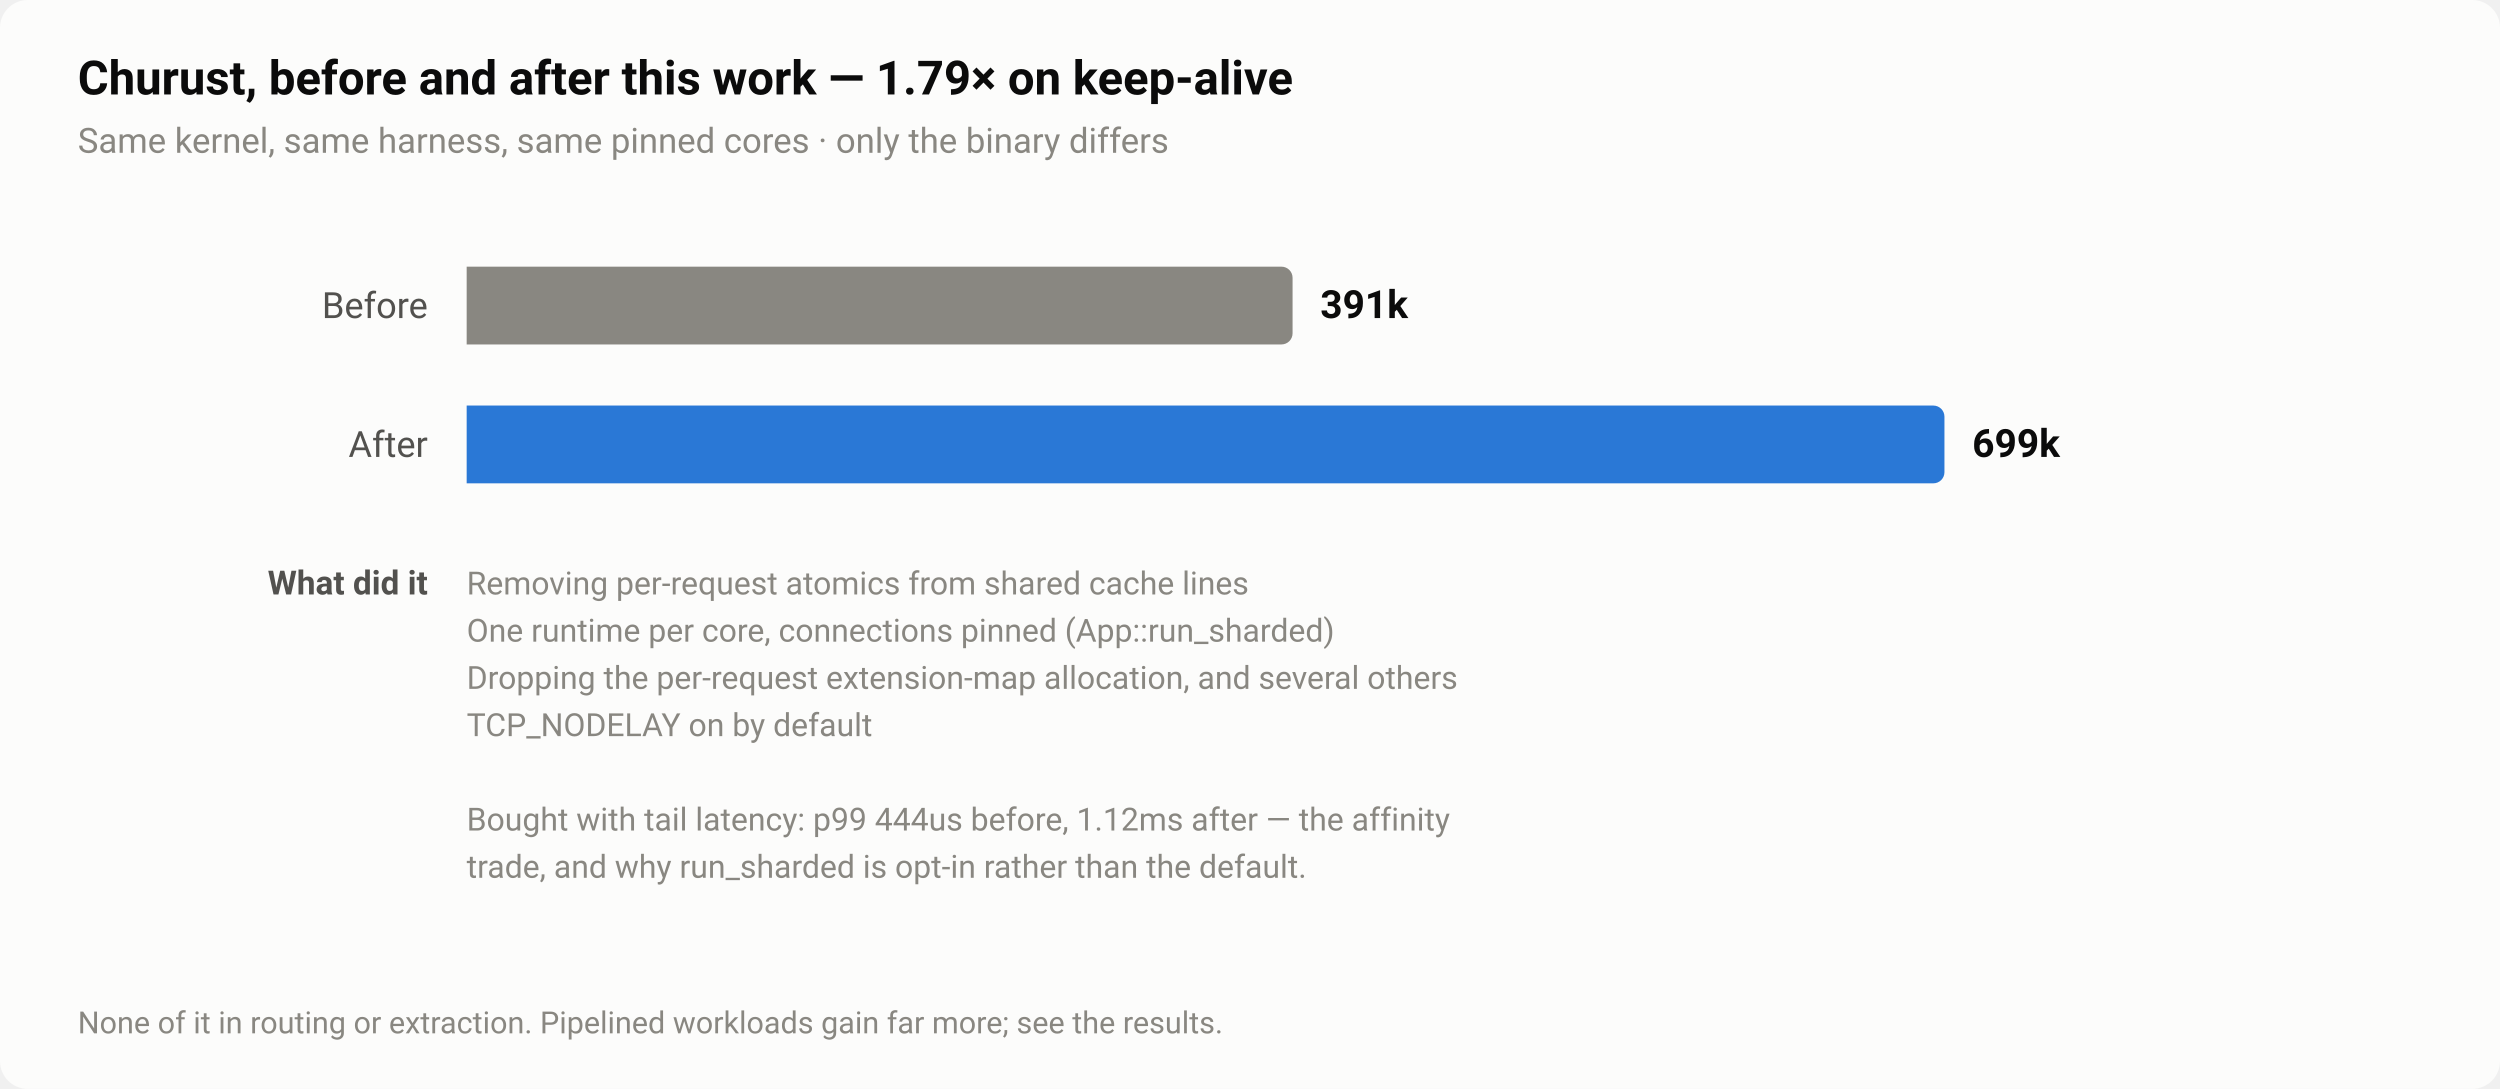
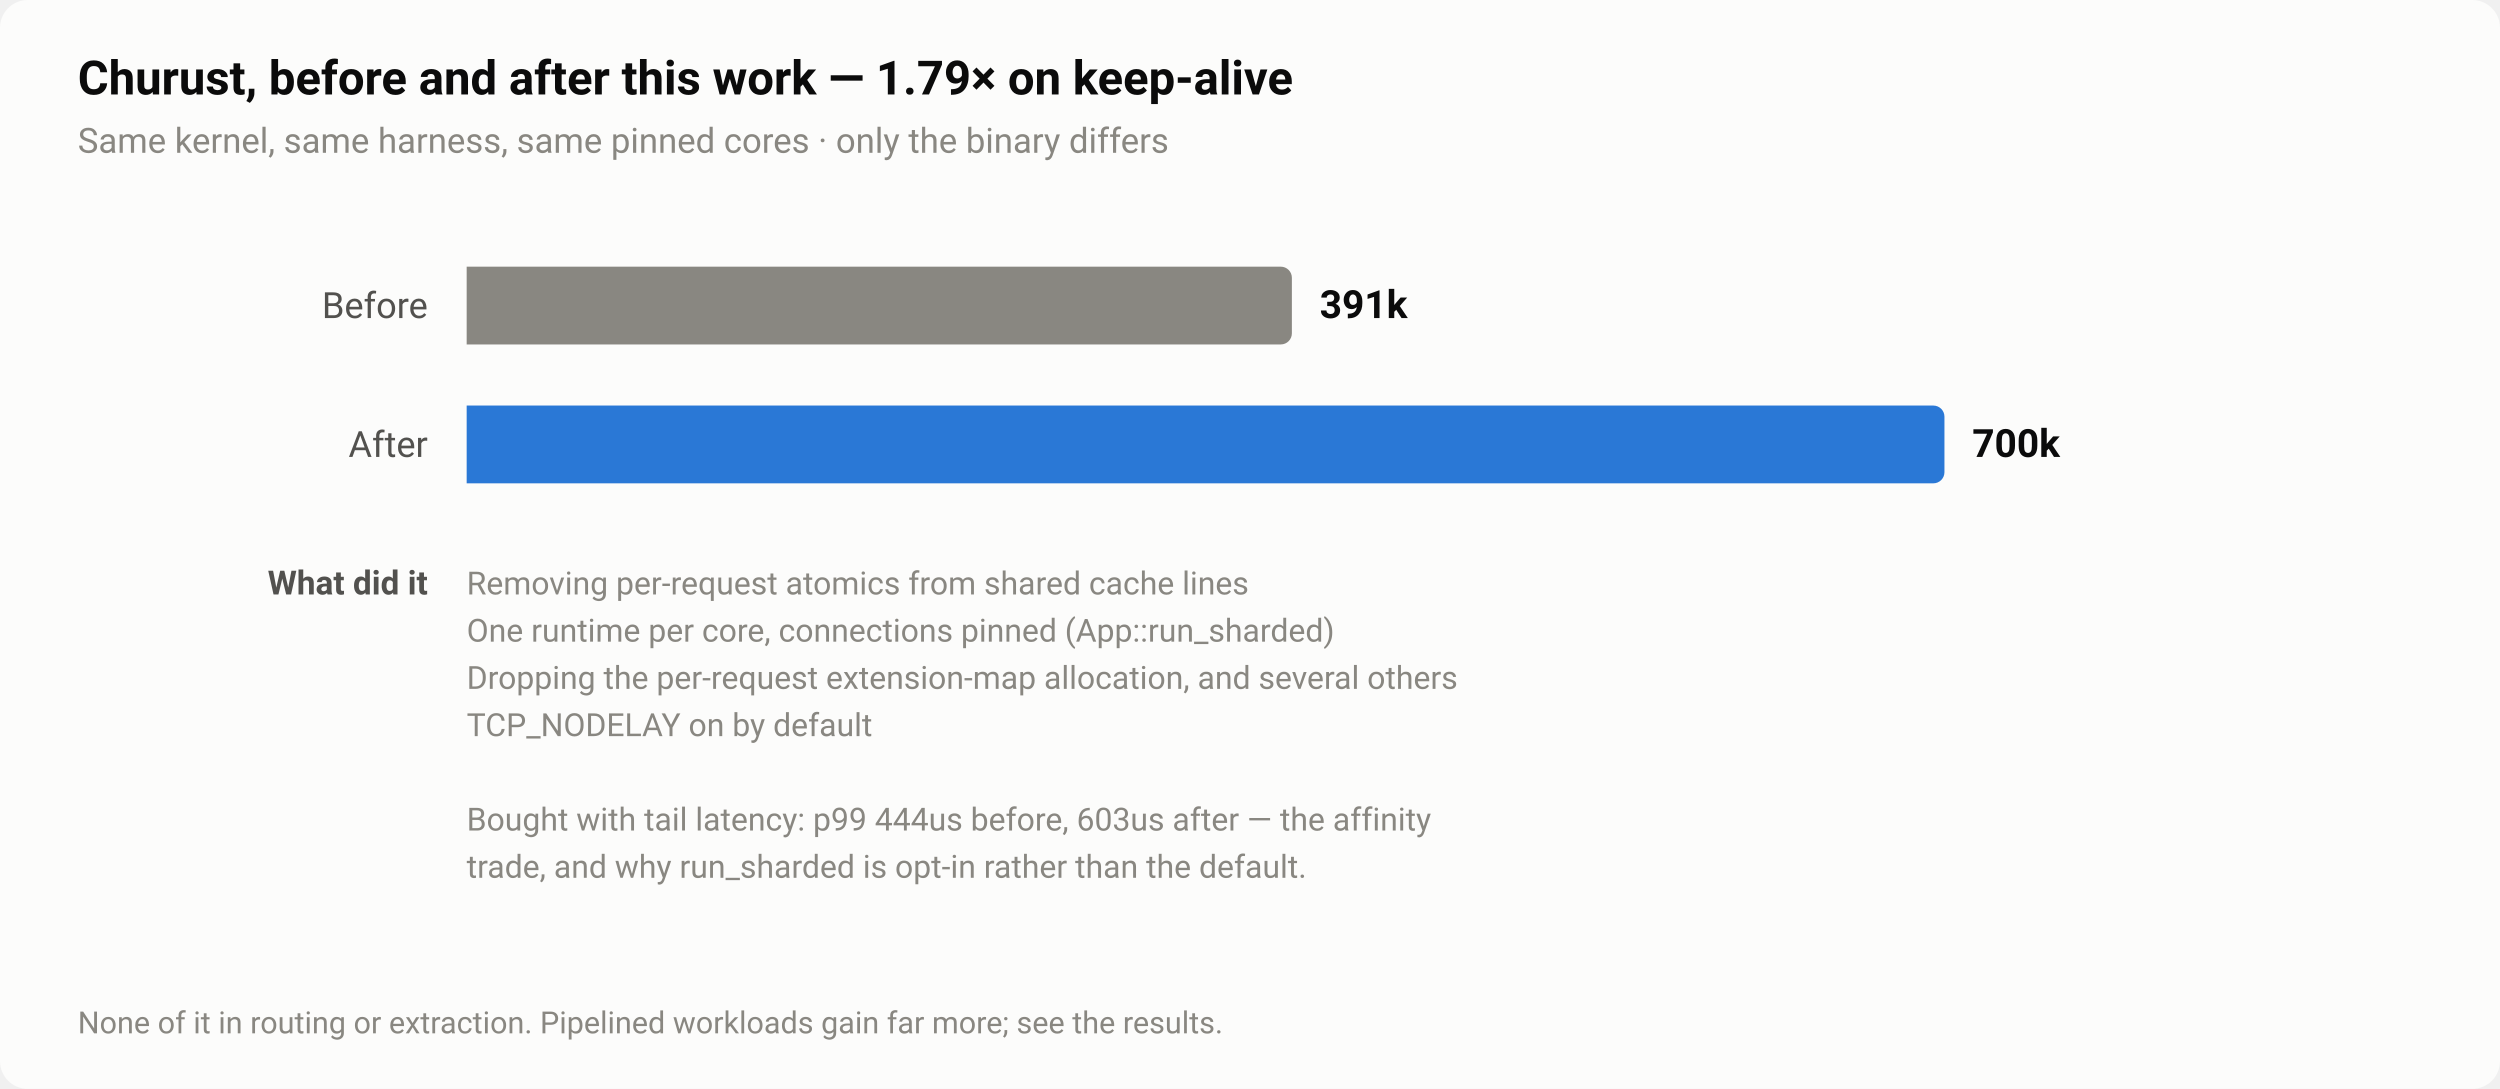
<svg xmlns="http://www.w3.org/2000/svg" viewBox="0 0 900 392" width="900" height="392" role="img" aria-labelledby="ba-t ba-d">
  <style>
text{font-family:system-ui,-apple-system,"Segoe UI",Roboto,sans-serif;}
.s{fill:#fcfcfb}.ink{fill:#0b0b0b}.ink2{fill:#52514e}.mut{fill:#898781}.acc{fill:#2a78d6}.peer{fill:#898781}.s2{fill:#eb6834}.grid{stroke:#e1e0d9}.axis{stroke:#c3c2b7}.acc-s{stroke:#2a78d6}.s2-s{stroke:#eb6834}.ring{stroke:#fcfcfb}
@media (prefers-color-scheme:dark){.s{fill:#1a1a19}.ink{fill:#ffffff}.ink2{fill:#c3c2b7}.mut{fill:#898781}.acc{fill:#3987e5}.peer{fill:#898781}.s2{fill:#d95926}.grid{stroke:#2c2c2a}.axis{stroke:#383835}.acc-s{stroke:#3987e5}.s2-s{stroke:#d95926}.ring{stroke:#1a1a19}}
</style>
  <rect class="s" width="900" height="392" rx="10" />
  <text class="ink" x="28" y="34" font-size="17" font-weight="600">Churust, before and after this work — 1.79× on keep-alive</text>
  <text class="mut" x="28" y="55" font-size="12.5">Same kernel, same harness, same pinned cores · only the binary differs</text>
  <text class="ink2" x="154" y="114.5" font-size="13" text-anchor="end">Before</text>
-   <path class="peer" d="M168,96 H461.327 A4,4 0 0 1 465.327,100 V120 A4,4 0 0 1 461.327,124 H168 Z" />
-   <text class="ink" x="475.3" y="114.5" font-size="14" font-weight="600">391k</text>
+   <path class="peer" d="M168,96 H461.078 A4,4 0 0 1 465.078,100 V120 A4,4 0 0 1 461.078,124 H168 Z" />
+   <text class="ink" x="475.1" y="114.5" font-size="14" font-weight="600">391k</text>
  <text class="ink2" x="154" y="164.5" font-size="13" text-anchor="end">After</text>
  <path class="acc" d="M168,146 H696.0 A4,4 0 0 1 700.0,150 V170 A4,4 0 0 1 696.0,174 H168 Z" />
-   <text class="ink" x="710.0" y="164.5" font-size="14" font-weight="600">699k</text>
+   <text class="ink" x="710.0" y="164.5" font-size="14" font-weight="600">700k</text>
  <text class="ink2" x="154" y="214" font-size="12" font-weight="600" text-anchor="end">What did it</text>
  <text class="mut" x="168" y="214" font-size="11.5">Removing per-request atomics from shared cache lines</text>
  <text class="mut" x="168" y="231" font-size="11.5">One runtime per core, connections pinned (App::run_sharded)</text>
  <text class="mut" x="168" y="248" font-size="11.5">Dropping the per-request extension-map allocation, and several others</text>
  <text class="mut" x="168" y="265" font-size="11.5">TCP_NODELAY on by default</text>
  <text class="mut" x="168" y="282" font-size="11.5" />
-   <text class="mut" x="168" y="299" font-size="11.5">Bought with tail latency: p99 444us before, 1.12ms after — the affinity</text>
+   <text class="mut" x="168" y="299" font-size="11.5">Bought with tail latency: p99 444us before, 603us after — the affinity</text>
  <text class="mut" x="168" y="316" font-size="11.5">trade, and why run_sharded is opt-in rather than the default.</text>
  <text class="mut" x="28" y="372" font-size="11">None of it in routing or extraction. Pipelined workloads gain far more; see the results.</text>
</svg>
